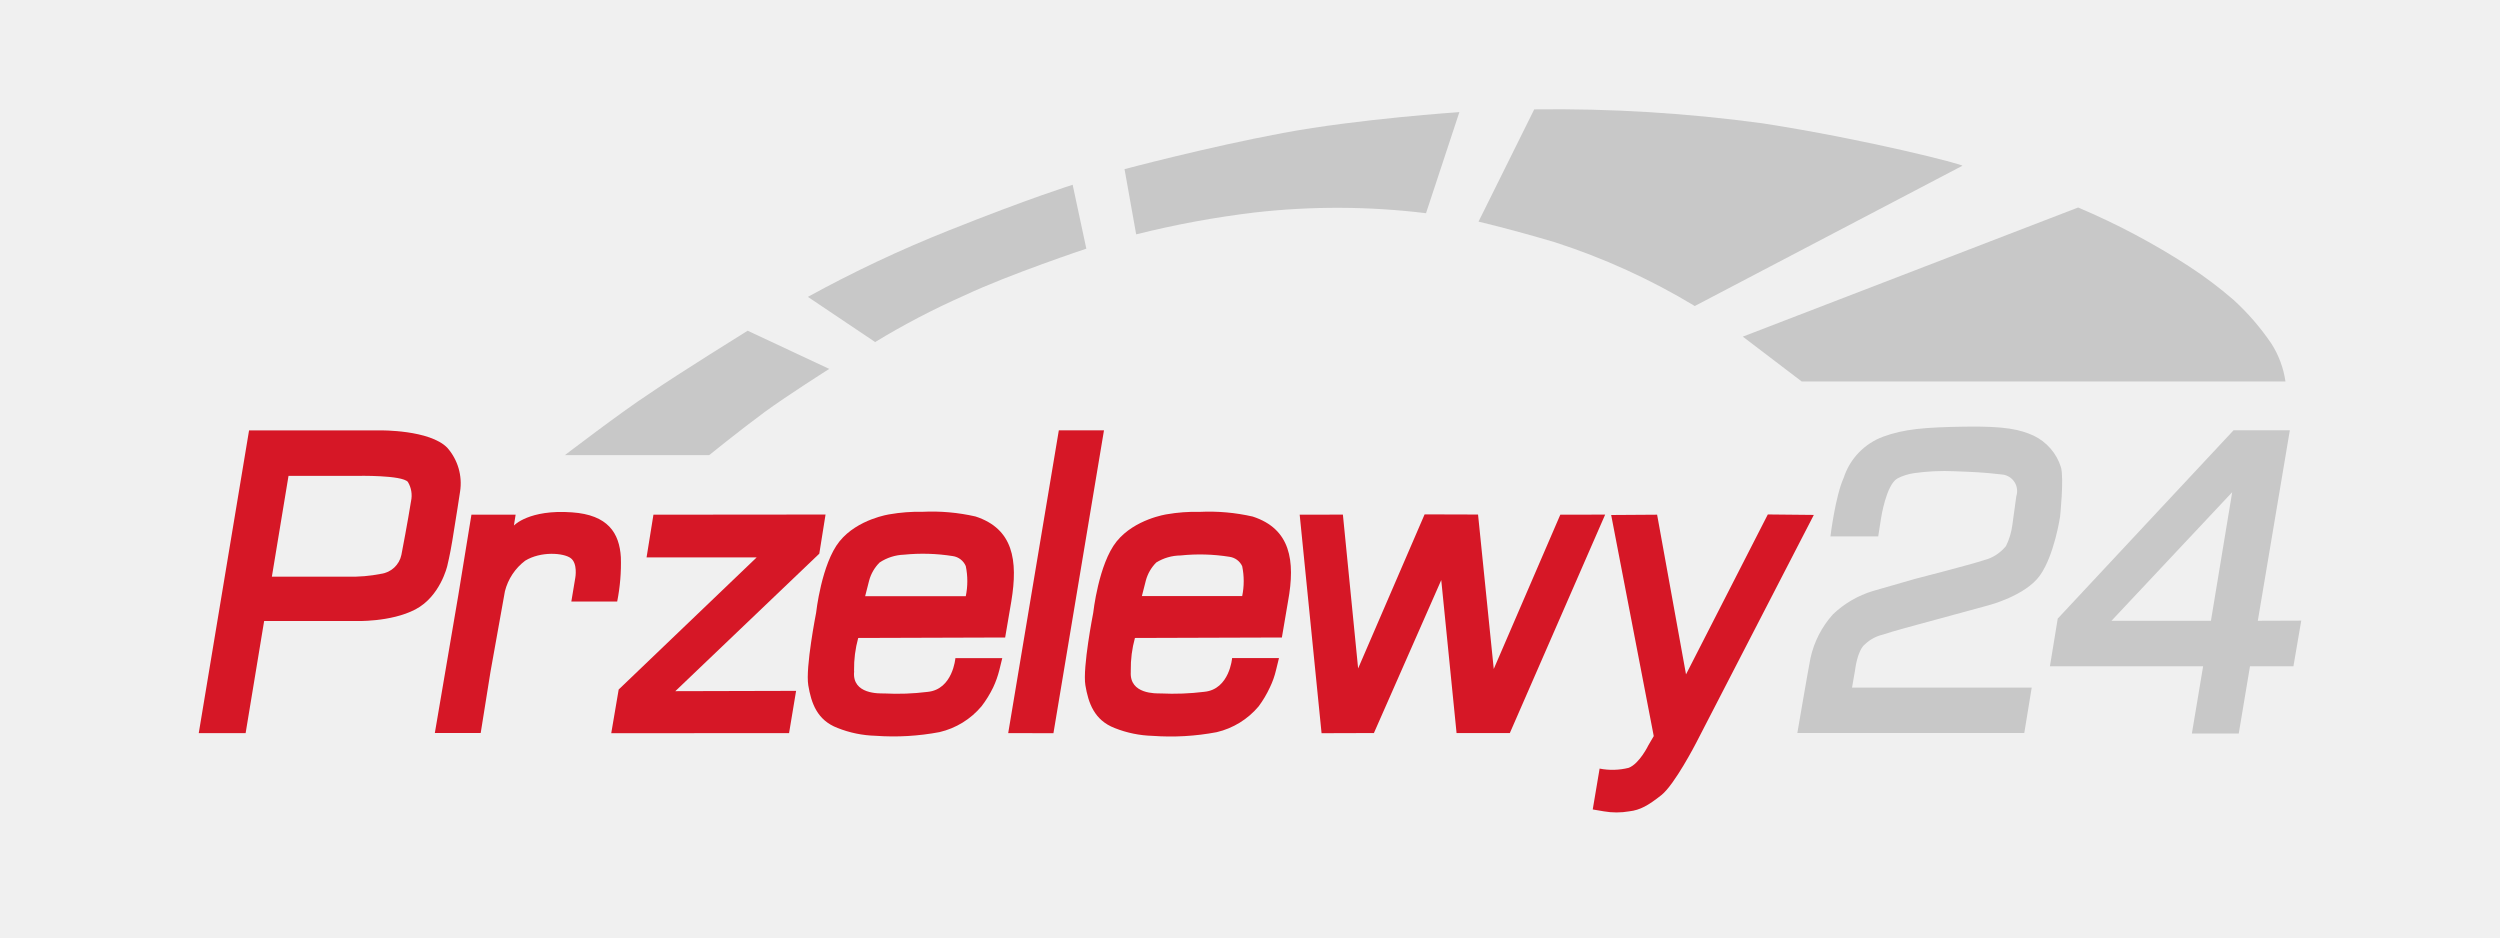
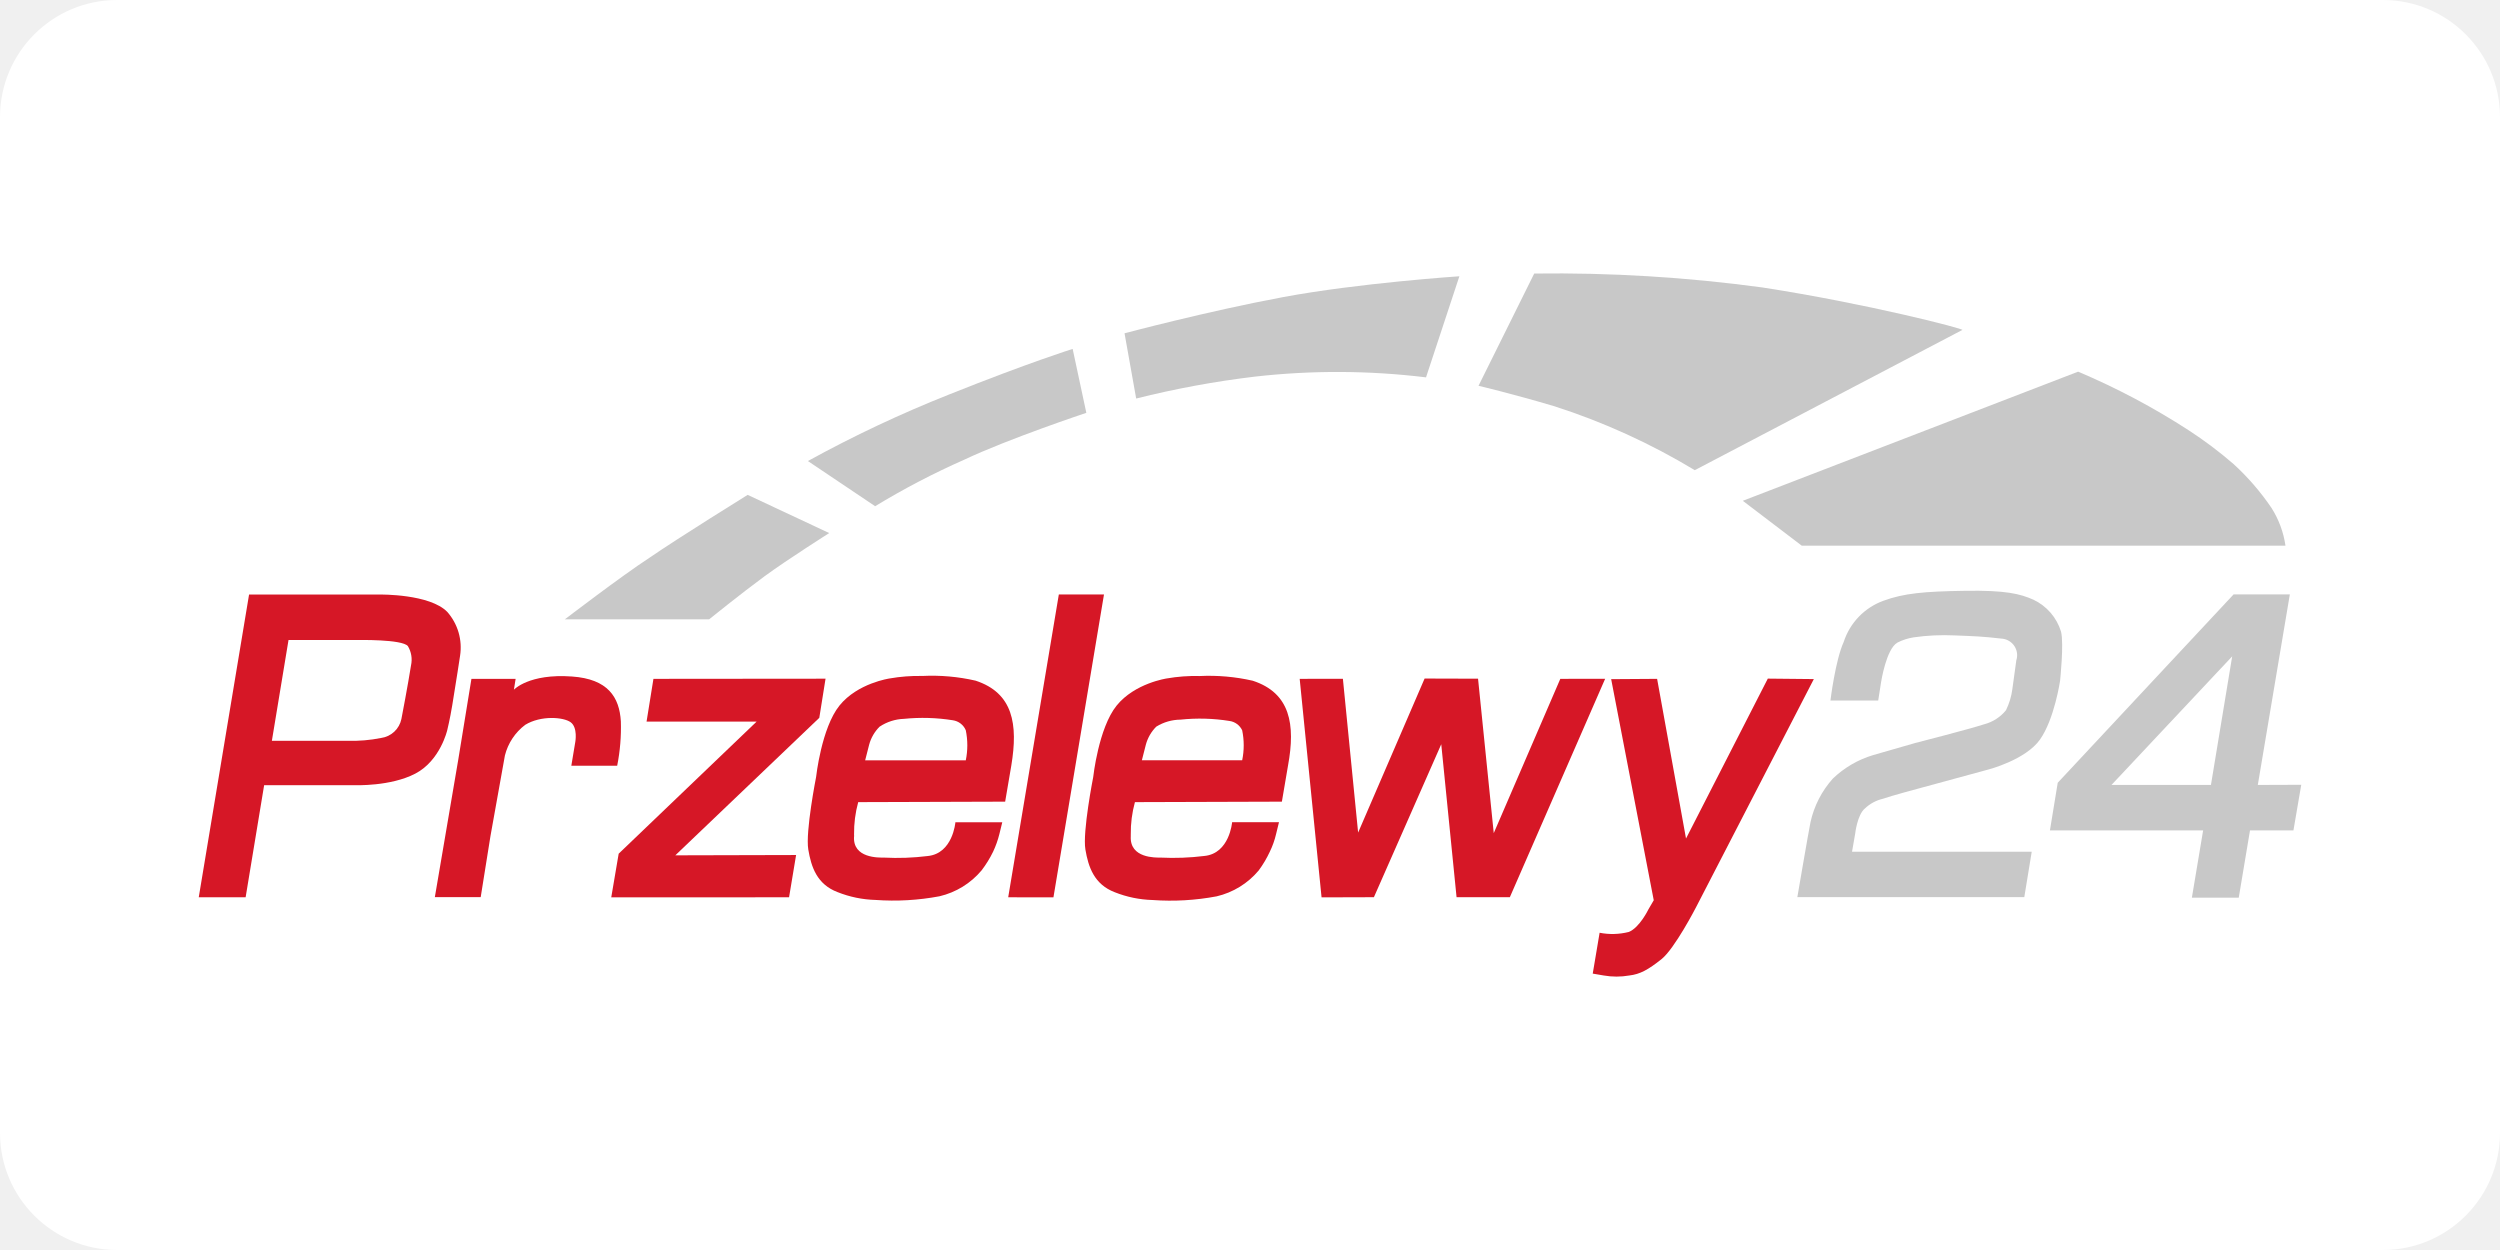
- <svg xmlns="http://www.w3.org/2000/svg" viewBox="0 0 320 120">
-   <defs>
-     <style>.a{fill:none;}.b,.c{fill:#d61726;}.b,.d{fill-rule:evenodd;}.d{fill:#c8c8c8;}</style>
-   </defs>
-   <rect class="a" width="320" height="120" />
-   <polygon class="b" points="83.64 65.88 105.67 65.86 104.87 70.87 86.44 88.47 101.9 88.43 101 93.84 78.24 93.85 79.19 88.26 96.85 71.35 82.76 71.35 83.64 65.88" />
-   <path class="b" d="M57.25,57.31C55,55,48.68,55.09,48.68,55.09H31.88L25.44,93.84h6l2.37-14.35H45.44S50,79.67,53.18,78s4.07-5.56,4.07-5.56.35-1.42.64-3.19c.46-2.76,1-6.33,1-6.33A6.88,6.88,0,0,0,57.25,57.31Zm-4.64,6.85c0,.06-.52,3.18-1.23,6.86a3.08,3.08,0,0,1-2.61,2.43,19,19,0,0,1-4.26.36H34.8l2.13-12.9h8.81s5.74-.12,6.47.78A3.38,3.38,0,0,1,52.61,64.16Z" />
-   <path class="b" d="M60.34,65.88H66l-.22,1.39s1.92-2.09,7.43-1.69c4.61.32,6.07,2.64,6.26,5.74A25.18,25.18,0,0,1,79,77H73.13l.51-3.06s.33-1.82-.59-2.5-3.83-.9-5.83.33a7.07,7.07,0,0,0-2.59,3.91L62.78,86l-1.25,7.82H55.66l3-17.61,1.68-10.31Z" />
-   <polygon class="b" points="135.53 55.08 141.31 55.08 134.84 93.85 129.05 93.84 135.53 55.08" />
-   <polygon class="b" points="166.36 65.88 171.89 65.87 173.84 85.56 182.35 65.84 189.19 65.86 191.2 85.63 199.72 65.88 205.46 65.87 193.26 93.83 186.44 93.83 184.48 74.25 175.86 93.83 169.16 93.85 166.36 65.88" />
-   <path class="c" d="M109.32,85.89v.16C109.26,86.19,109.32,85.87,109.32,85.89Z" />
-   <path class="c" d="M124.87,66.11a25.09,25.09,0,0,0-6.8-.6,21.9,21.9,0,0,0-4.2.32s-4.09.59-6.41,3.46-3,9.16-3,9.16-1.38,7-1,9.27,1.12,4.46,3.75,5.46a14.14,14.14,0,0,0,4.85,1,31.75,31.75,0,0,0,8.2-.47,10,10,0,0,0,5.38-3.31A14,14,0,0,0,127.12,88a12.05,12.05,0,0,0,.8-2.25l.37-1.51h-6s-.32,4-3.55,4.32a31.62,31.62,0,0,1-5.59.2c-.61,0-4.05.12-3.83-2.74v-.21a14.91,14.91,0,0,1,.53-4.15l18.81-.06.79-4.64C130.32,71.7,129.69,67.69,124.87,66.11Zm-1.25,10.2H110.74l.51-2A5.14,5.14,0,0,1,112.59,72a6,6,0,0,1,3.11-1,24.31,24.31,0,0,1,6.26.18,2.13,2.13,0,0,1,1.66,1.28A9.5,9.5,0,0,1,123.62,76.31Z" />
-   <path class="c" d="M144.79,85.9v.16A.7.7,0,0,1,144.79,85.9Z" />
-   <path class="c" d="M160.35,66.12a25.09,25.09,0,0,0-6.8-.6,21.21,21.21,0,0,0-4.21.31s-4.09.6-6.41,3.47-3,9.16-3,9.16-1.38,7-1,9.26,1.13,4.46,3.75,5.47a14.14,14.14,0,0,0,4.85,1,31.75,31.75,0,0,0,8.2-.47,10,10,0,0,0,5.38-3.31A13.9,13.9,0,0,0,162.54,88a10.66,10.66,0,0,0,.8-2.26l.37-1.51h-6s-.32,4-3.55,4.32a32.6,32.6,0,0,1-5.59.21c-.61,0-4,.11-3.83-2.74v-.22a14.84,14.84,0,0,1,.53-4.14l18.81-.06.79-4.64C165.83,71.71,165.16,67.69,160.35,66.12ZM159,76.3H146.16l.51-2A5.14,5.14,0,0,1,148,72a6,6,0,0,1,3.11-.9,23.87,23.87,0,0,1,6.26.17A2.11,2.11,0,0,1,159,72.47,9.5,9.5,0,0,1,159,76.3Z" />
-   <path class="b" d="M212.11,65.88l3.7,20.44,10.47-20.47,5.89.06L217.08,95.14s-2.73,5.29-4.42,6.63-2.73,1.92-4.11,2.08a9.45,9.45,0,0,1-3.27,0l-1.41-.24.88-5.23a8.54,8.54,0,0,0,3.73-.1c1.39-.55,2.51-2.88,2.51-2.88l.69-1.18-5.45-28.3Z" />
-   <path class="d" d="M234.29,68.66h6.12l.37-2.36s.65-4.25,2.09-5.06a6.88,6.88,0,0,1,2.07-.67,27.92,27.92,0,0,1,5.25-.25c2.52.1,3.47.12,6,.41a2.13,2.13,0,0,1,2,2.24,1.91,1.91,0,0,1-.1.53l-.51,3.7a8.64,8.64,0,0,1-.81,2.69,5.3,5.3,0,0,1-2.78,1.8c-2,.65-8.84,2.4-8.84,2.4l-5.39,1.55a12.75,12.75,0,0,0-5.15,3,12.35,12.35,0,0,0-2.87,5.6c-.25,1.22-1.68,9.58-1.68,9.58h29.05l.95-5.81h-23l.4-2.3s.27-2.44,1.25-3.24a5,5,0,0,1,2.3-1.24c1.1-.39,4.85-1.39,4.85-1.39l8.67-2.36s4.73-1.22,6.58-3.82,2.58-7.53,2.58-7.53.51-4.79.12-6.3a6.7,6.7,0,0,0-3.53-4.08c-1.72-.76-3.53-1.22-8.76-1.14s-7.81.31-10.46,1.28A8.34,8.34,0,0,0,236,61.14c-1.08,2.37-1.7,7.49-1.7,7.49Z" />
-   <path class="d" d="M289,79.46l4.1-24.39h-7.2L263.39,79.18l-1,6.1H282l-1.44,8.61h6L288,85.28h5.56l1-5.84Zm-6,0H270.27L285.72,63Z" />
-   <path class="d" d="M72.29,58.26H90.77s4.15-3.35,7.08-5.5,8.29-5.54,8.29-5.54L95.7,42.33s-8.82,5.47-12.57,8.05c-3.65,2.38-10.84,7.89-10.84,7.89Z" />
-   <path class="d" d="M112,43.77,103.41,38a160.22,160.22,0,0,1,18.08-8.52c10.31-4.12,15.81-5.83,15.81-5.83l1.75,8.18s-9.94,3.31-15.63,6a99,99,0,0,0-11.48,6Z" />
-   <path class="d" d="M145.43,30l-1.49-8.35s10.58-2.82,20.28-4.63,22.58-2.67,22.58-2.67l-4.27,12.94a93.61,93.61,0,0,0-21.94-.09A122.13,122.13,0,0,0,145.43,30Z" />
-   <path class="d" d="M189.25,28.37,196.38,14a197.85,197.85,0,0,1,29.19,1.78c13.52,2.09,25.85,5.3,25.61,5.44L216.93,39.17A85.28,85.28,0,0,0,199,31C193.34,29.32,189.25,28.37,189.25,28.37Z" />
-   <path class="d" d="M223.08,43.09l7.54,5.74h61.92A12.28,12.28,0,0,0,290.75,44a31.64,31.64,0,0,0-4.85-5.61,52.51,52.51,0,0,0-5.74-4.32A91.53,91.53,0,0,0,266,26.56L223,43.12Z" />
+ <svg xmlns="http://www.w3.org/2000/svg" width="128" height="64" viewBox="0 0 128 64" fill="none">
+   <rect width="128" height="64" rx="6" fill="white" />
+   <path fill-rule="evenodd" clip-rule="evenodd" d="M33.456 34.757L42.268 34.749L41.948 36.753L34.576 43.793L40.76 43.777L40.4 45.941L31.296 45.945L31.676 43.709L38.74 36.945H33.104L33.456 34.757Z" fill="#D61726" />
+   <path fill-rule="evenodd" clip-rule="evenodd" d="M22.9 31.329C22 30.405 19.472 30.441 19.472 30.441H12.752L10.176 45.941H12.576L13.524 40.201H18.176C18.176 40.201 20 40.273 21.272 39.605C22.544 38.937 22.9 37.381 22.9 37.381C22.9 37.381 23.04 36.813 23.156 36.105C23.34 35.001 23.556 33.573 23.556 33.573C23.618 33.174 23.591 32.766 23.478 32.378C23.365 31.99 23.167 31.632 22.9 31.329V31.329ZM21.044 34.069C21.044 34.093 20.836 35.341 20.552 36.813C20.5 37.063 20.372 37.291 20.185 37.465C19.998 37.639 19.761 37.751 19.508 37.785C18.947 37.897 18.376 37.945 17.804 37.929H13.92L14.772 32.769H18.296C18.296 32.769 20.592 32.721 20.884 33.081C21.062 33.378 21.119 33.731 21.044 34.069Z" fill="#D61726" />
+   <path fill-rule="evenodd" clip-rule="evenodd" d="M24.136 34.757H26.4L26.312 35.313C26.312 35.313 27.08 34.477 29.284 34.637C31.128 34.765 31.712 35.693 31.788 36.933C31.812 37.695 31.748 38.457 31.6 39.205H29.252L29.456 37.981C29.456 37.981 29.588 37.253 29.22 36.981C28.852 36.709 27.688 36.621 26.888 37.113C26.375 37.501 26.009 38.053 25.852 38.677L25.112 42.805L24.612 45.933H22.264L23.464 38.889L24.136 34.765V34.757Z" fill="#D61726" />
+   <path fill-rule="evenodd" clip-rule="evenodd" d="M54.212 30.437H56.524L53.936 45.945L51.62 45.941L54.212 30.437Z" fill="#D61726" />
+   <path fill-rule="evenodd" clip-rule="evenodd" d="M66.544 34.757L68.756 34.753L69.536 42.629L72.94 34.741L75.676 34.749L76.48 42.657L79.888 34.757L82.184 34.753L77.304 45.937H74.576L73.792 38.105L70.344 45.937L67.664 45.945L66.544 34.757Z" fill="#D61726" />
+   <path d="M43.728 42.761V42.825C43.704 42.881 43.728 42.753 43.728 42.761Z" fill="#D61726" />
+   <path d="M49.948 34.849C49.056 34.645 48.141 34.564 47.228 34.609C46.665 34.597 46.103 34.64 45.548 34.737C45.548 34.737 43.912 34.973 42.984 36.121C42.056 37.269 41.784 39.785 41.784 39.785C41.784 39.785 41.232 42.585 41.384 43.493C41.536 44.401 41.832 45.277 42.884 45.677C43.502 45.923 44.159 46.059 44.824 46.077C45.921 46.156 47.023 46.093 48.104 45.889C48.946 45.691 49.701 45.227 50.256 44.565C50.485 44.265 50.684 43.944 50.848 43.605C50.984 43.316 51.091 43.015 51.168 42.705L51.316 42.101H48.916C48.916 42.101 48.788 43.701 47.496 43.829C46.755 43.921 46.006 43.948 45.26 43.909C45.016 43.909 43.64 43.957 43.728 42.813V42.729C43.72 42.168 43.792 41.609 43.94 41.069L51.464 41.045L51.78 39.189C52.128 37.085 51.876 35.481 49.948 34.849ZM49.448 38.929H44.296L44.5 38.129C44.594 37.779 44.779 37.46 45.036 37.205C45.406 36.959 45.836 36.82 46.28 36.805C47.114 36.721 47.956 36.745 48.784 36.877C48.929 36.898 49.067 36.956 49.183 37.045C49.3 37.135 49.391 37.253 49.448 37.389C49.553 37.897 49.553 38.421 49.448 38.929V38.929Z" fill="#D61726" />
+   <path d="M57.916 42.765V42.829C57.914 42.808 57.914 42.786 57.916 42.765V42.765Z" fill="#D61726" />
+   <path d="M64.14 34.853C63.248 34.649 62.333 34.569 61.42 34.613C60.856 34.598 60.292 34.64 59.736 34.737C59.736 34.737 58.1 34.977 57.172 36.125C56.244 37.273 55.972 39.789 55.972 39.789C55.972 39.789 55.42 42.589 55.572 43.493C55.724 44.397 56.024 45.277 57.072 45.681C57.69 45.927 58.347 46.063 59.012 46.081C60.109 46.16 61.211 46.097 62.292 45.893C63.134 45.696 63.889 45.231 64.444 44.569C64.667 44.268 64.858 43.945 65.016 43.605C65.156 43.316 65.264 43.013 65.336 42.701L65.484 42.097H63.084C63.084 42.097 62.956 43.697 61.664 43.825C60.922 43.917 60.174 43.945 59.428 43.909C59.184 43.909 57.828 43.953 57.896 42.813V42.725C57.888 42.166 57.96 41.608 58.108 41.069L65.632 41.045L65.948 39.189C66.332 37.089 66.064 35.481 64.14 34.853ZM63.6 38.925H58.464L58.668 38.125C58.762 37.777 58.945 37.46 59.2 37.205C59.574 36.973 60.004 36.849 60.444 36.845C61.278 36.758 62.12 36.78 62.948 36.913C63.088 36.932 63.221 36.986 63.335 37.07C63.449 37.153 63.54 37.265 63.6 37.393C63.704 37.898 63.704 38.419 63.6 38.925V38.925Z" fill="#D61726" />
+   <path fill-rule="evenodd" clip-rule="evenodd" d="M84.844 34.757L86.324 42.933L90.512 34.745L92.868 34.769L86.832 46.461C86.832 46.461 85.74 48.577 85.064 49.113C84.388 49.649 83.972 49.881 83.42 49.945C82.987 50.021 82.545 50.021 82.112 49.945L81.548 49.849L81.9 47.757C82.394 47.854 82.904 47.84 83.392 47.717C83.948 47.497 84.396 46.565 84.396 46.565L84.672 46.093L82.492 34.773L84.844 34.757Z" fill="#D61726" />
+   <path fill-rule="evenodd" clip-rule="evenodd" d="M93.716 35.869H96.164L96.312 34.925C96.312 34.925 96.572 33.225 97.148 32.901C97.408 32.768 97.688 32.678 97.976 32.633C98.671 32.533 99.374 32.5 100.076 32.533C101.084 32.573 101.464 32.581 102.476 32.697C102.701 32.71 102.911 32.812 103.061 32.98C103.211 33.148 103.288 33.368 103.276 33.593C103.273 33.665 103.259 33.736 103.236 33.805L103.032 35.285C102.983 35.659 102.874 36.022 102.708 36.361C102.424 36.713 102.034 36.966 101.596 37.081C100.796 37.341 98.06 38.041 98.06 38.041L95.904 38.661C95.132 38.892 94.426 39.304 93.844 39.861C93.274 40.496 92.879 41.267 92.696 42.101C92.596 42.589 92.024 45.933 92.024 45.933H103.644L104.024 43.609H94.824L94.984 42.689C94.984 42.689 95.092 41.713 95.484 41.393C95.741 41.149 96.059 40.978 96.404 40.897C96.844 40.741 98.344 40.341 98.344 40.341L101.812 39.397C101.812 39.397 103.704 38.909 104.444 37.869C105.184 36.829 105.476 34.857 105.476 34.857C105.476 34.857 105.68 32.941 105.524 32.337C105.415 31.982 105.233 31.653 104.99 31.372C104.746 31.091 104.448 30.864 104.112 30.705C103.424 30.401 102.7 30.217 100.608 30.249C98.516 30.281 97.484 30.373 96.424 30.761C95.95 30.935 95.521 31.214 95.17 31.578C94.82 31.942 94.556 32.38 94.4 32.861C93.968 33.809 93.72 35.857 93.72 35.857L93.716 35.869Z" fill="#C8C8C8" />
+   <path fill-rule="evenodd" clip-rule="evenodd" d="M115.6 40.189L117.24 30.433H114.36L105.356 40.077L104.956 42.517H112.8L112.224 45.961H114.624L115.2 42.517H117.424L117.824 40.181L115.6 40.189ZM113.2 40.189H108.108L114.288 33.605L113.2 40.189Z" fill="#C8C8C8" />
+   <path fill-rule="evenodd" clip-rule="evenodd" d="M28.916 31.709H36.308C36.308 31.709 37.968 30.369 39.14 29.509C40.312 28.649 42.456 27.293 42.456 27.293L38.28 25.337C38.28 25.337 34.752 27.525 33.252 28.557C31.792 29.509 28.916 31.713 28.916 31.713V31.709Z" fill="#C8C8C8" />
+   <path fill-rule="evenodd" clip-rule="evenodd" d="M44.8 25.913L41.364 23.605C43.701 22.319 46.117 21.181 48.596 20.197C52.72 18.549 54.92 17.865 54.92 17.865L55.62 21.137C55.62 21.137 51.644 22.461 49.368 23.537C47.787 24.236 46.253 25.037 44.776 25.937L44.8 25.913Z" fill="#C8C8C8" />
+   <path fill-rule="evenodd" clip-rule="evenodd" d="M58.172 20.405L57.576 17.065C57.576 17.065 61.808 15.937 65.688 15.213C69.568 14.489 74.72 14.145 74.72 14.145L73.012 19.321C70.098 18.965 67.153 18.953 64.236 19.285C62.193 19.53 60.168 19.904 58.172 20.405V20.405Z" fill="#C8C8C8" />
+   <path fill-rule="evenodd" clip-rule="evenodd" d="M75.7 19.753L78.552 14.005C82.456 13.954 86.359 14.192 90.228 14.717C95.636 15.553 100.568 16.837 100.472 16.893L86.772 24.073C84.516 22.71 82.109 21.613 79.6 20.805C77.336 20.133 75.7 19.753 75.7 19.753Z" fill="#C8C8C8" />
+   <path fill-rule="evenodd" clip-rule="evenodd" d="M89.232 25.641L92.248 27.937H117.016C116.917 27.249 116.673 26.591 116.3 26.005C115.743 25.183 115.092 24.43 114.36 23.761C113.635 23.133 112.868 22.556 112.064 22.033C110.267 20.868 108.372 19.863 106.4 19.029L89.2 25.653L89.232 25.641Z" fill="#C8C8C8" />
</svg>
